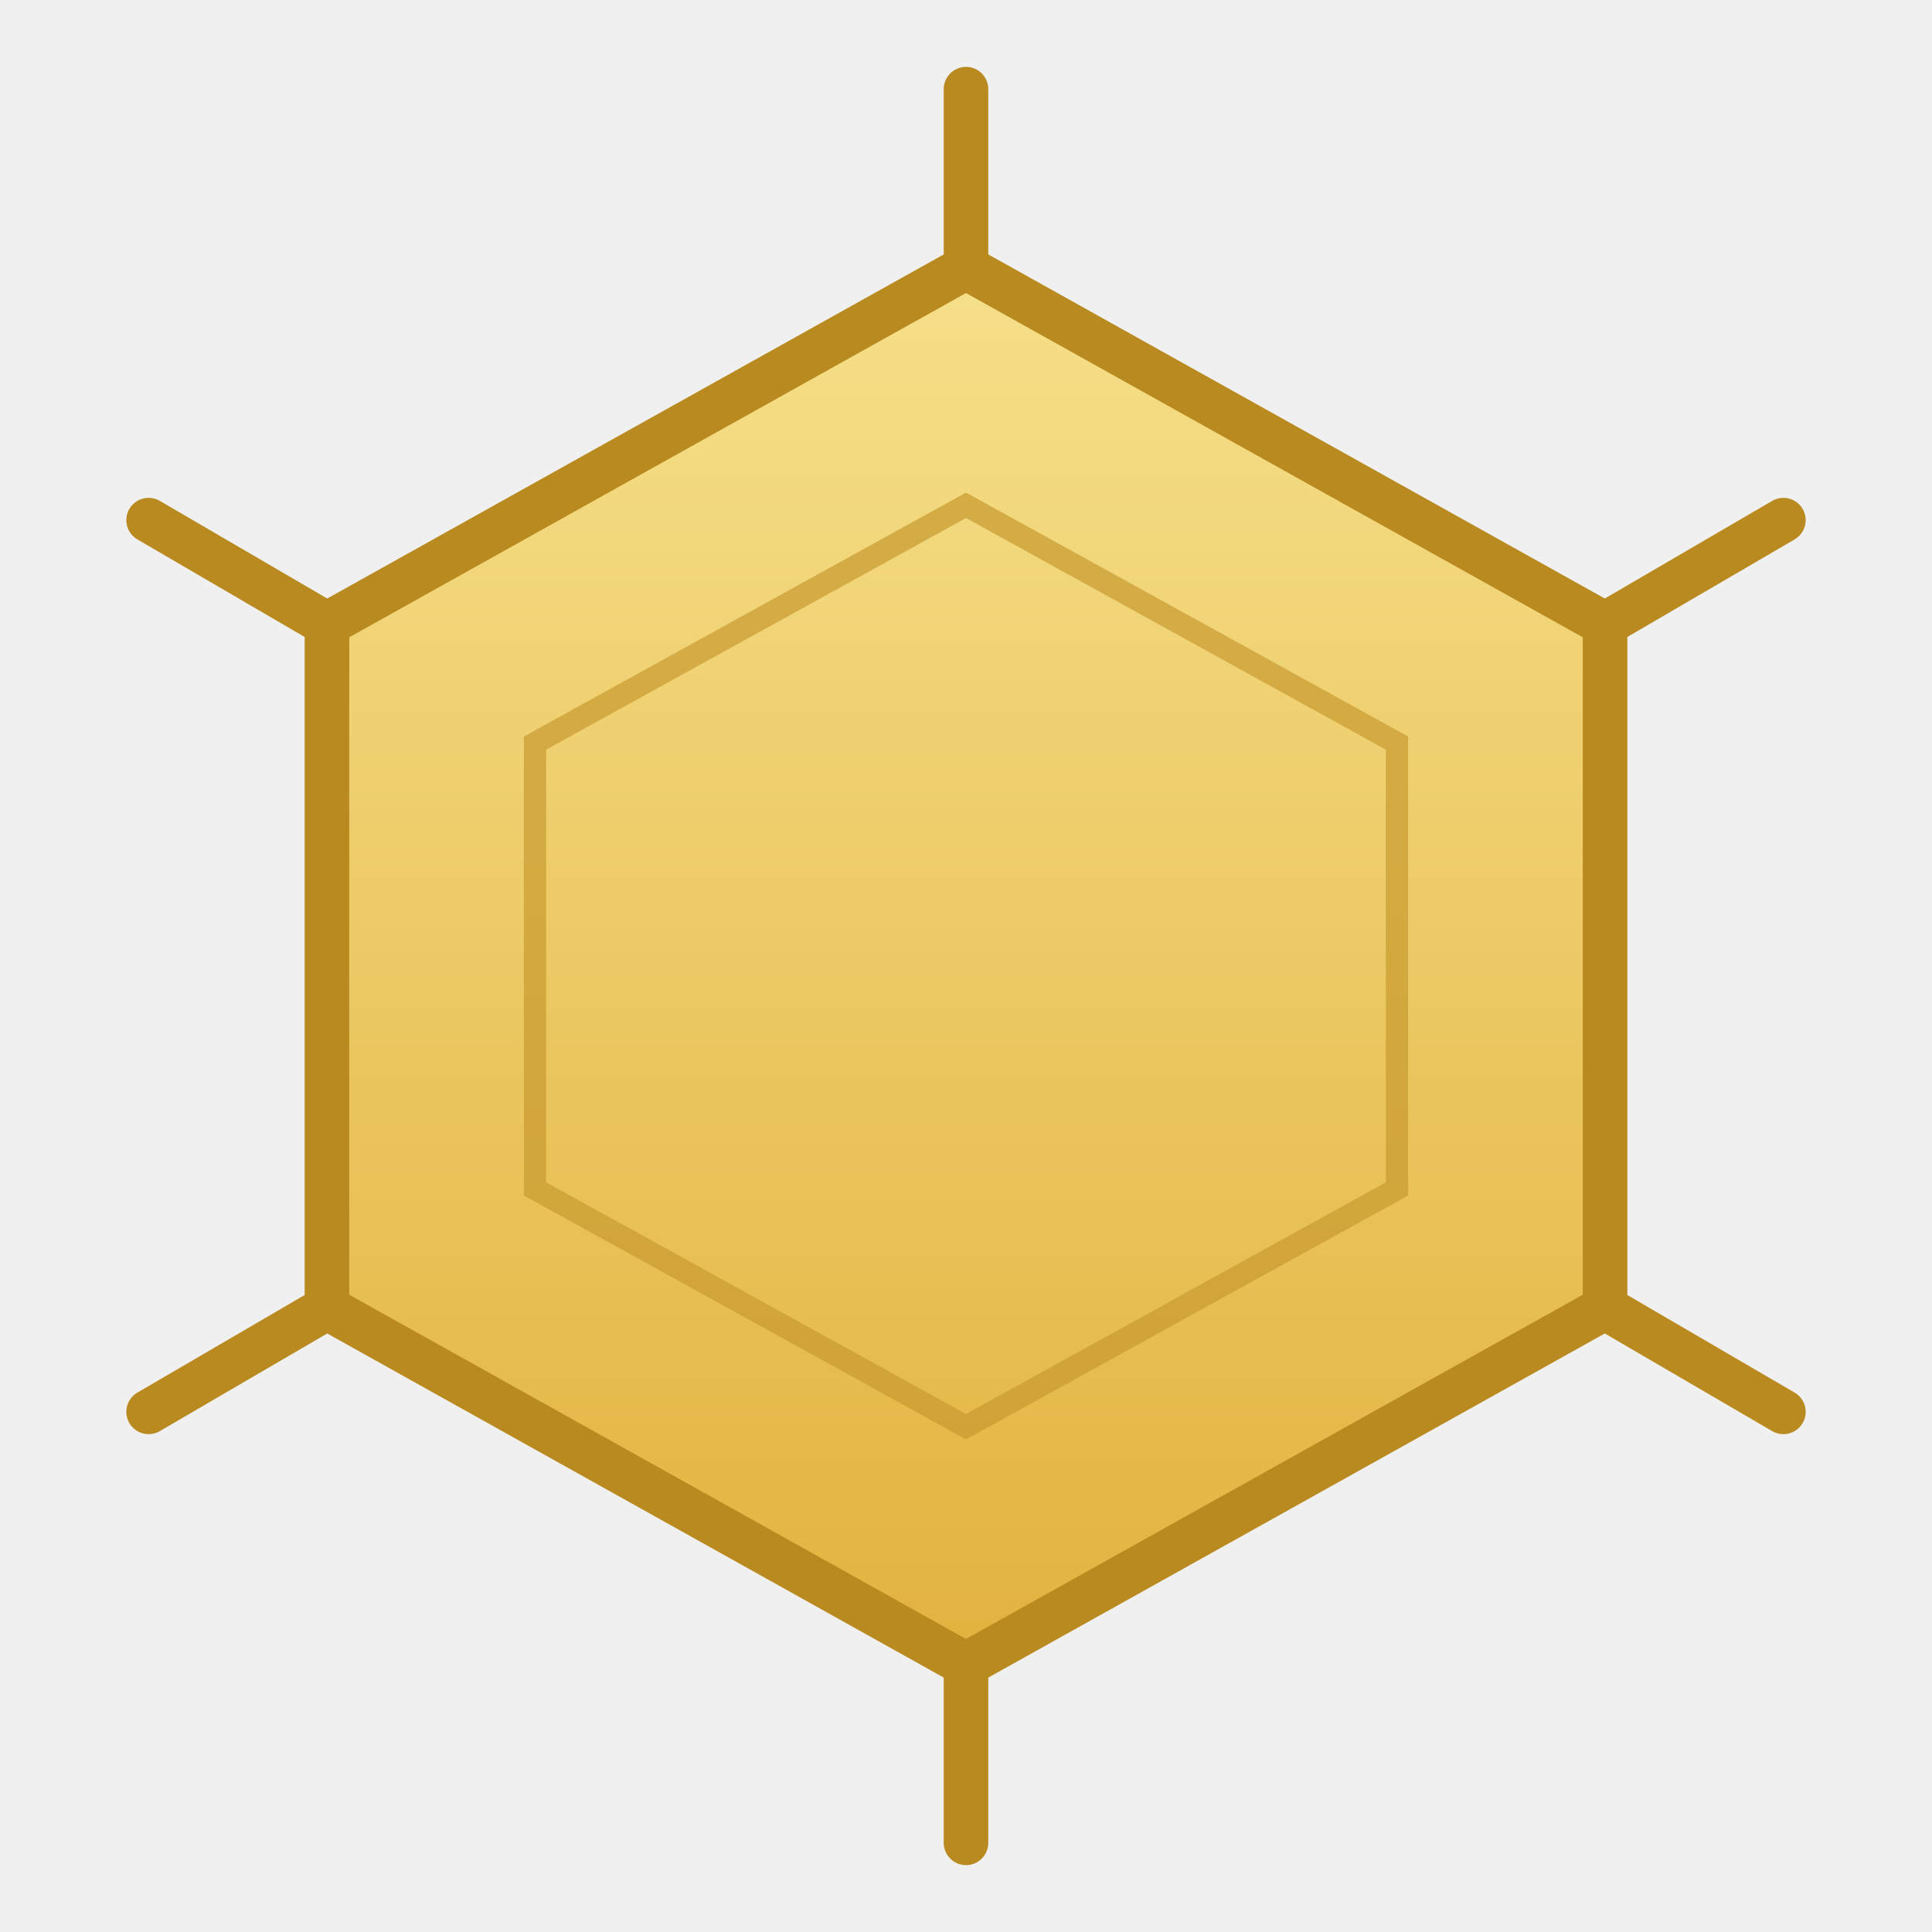
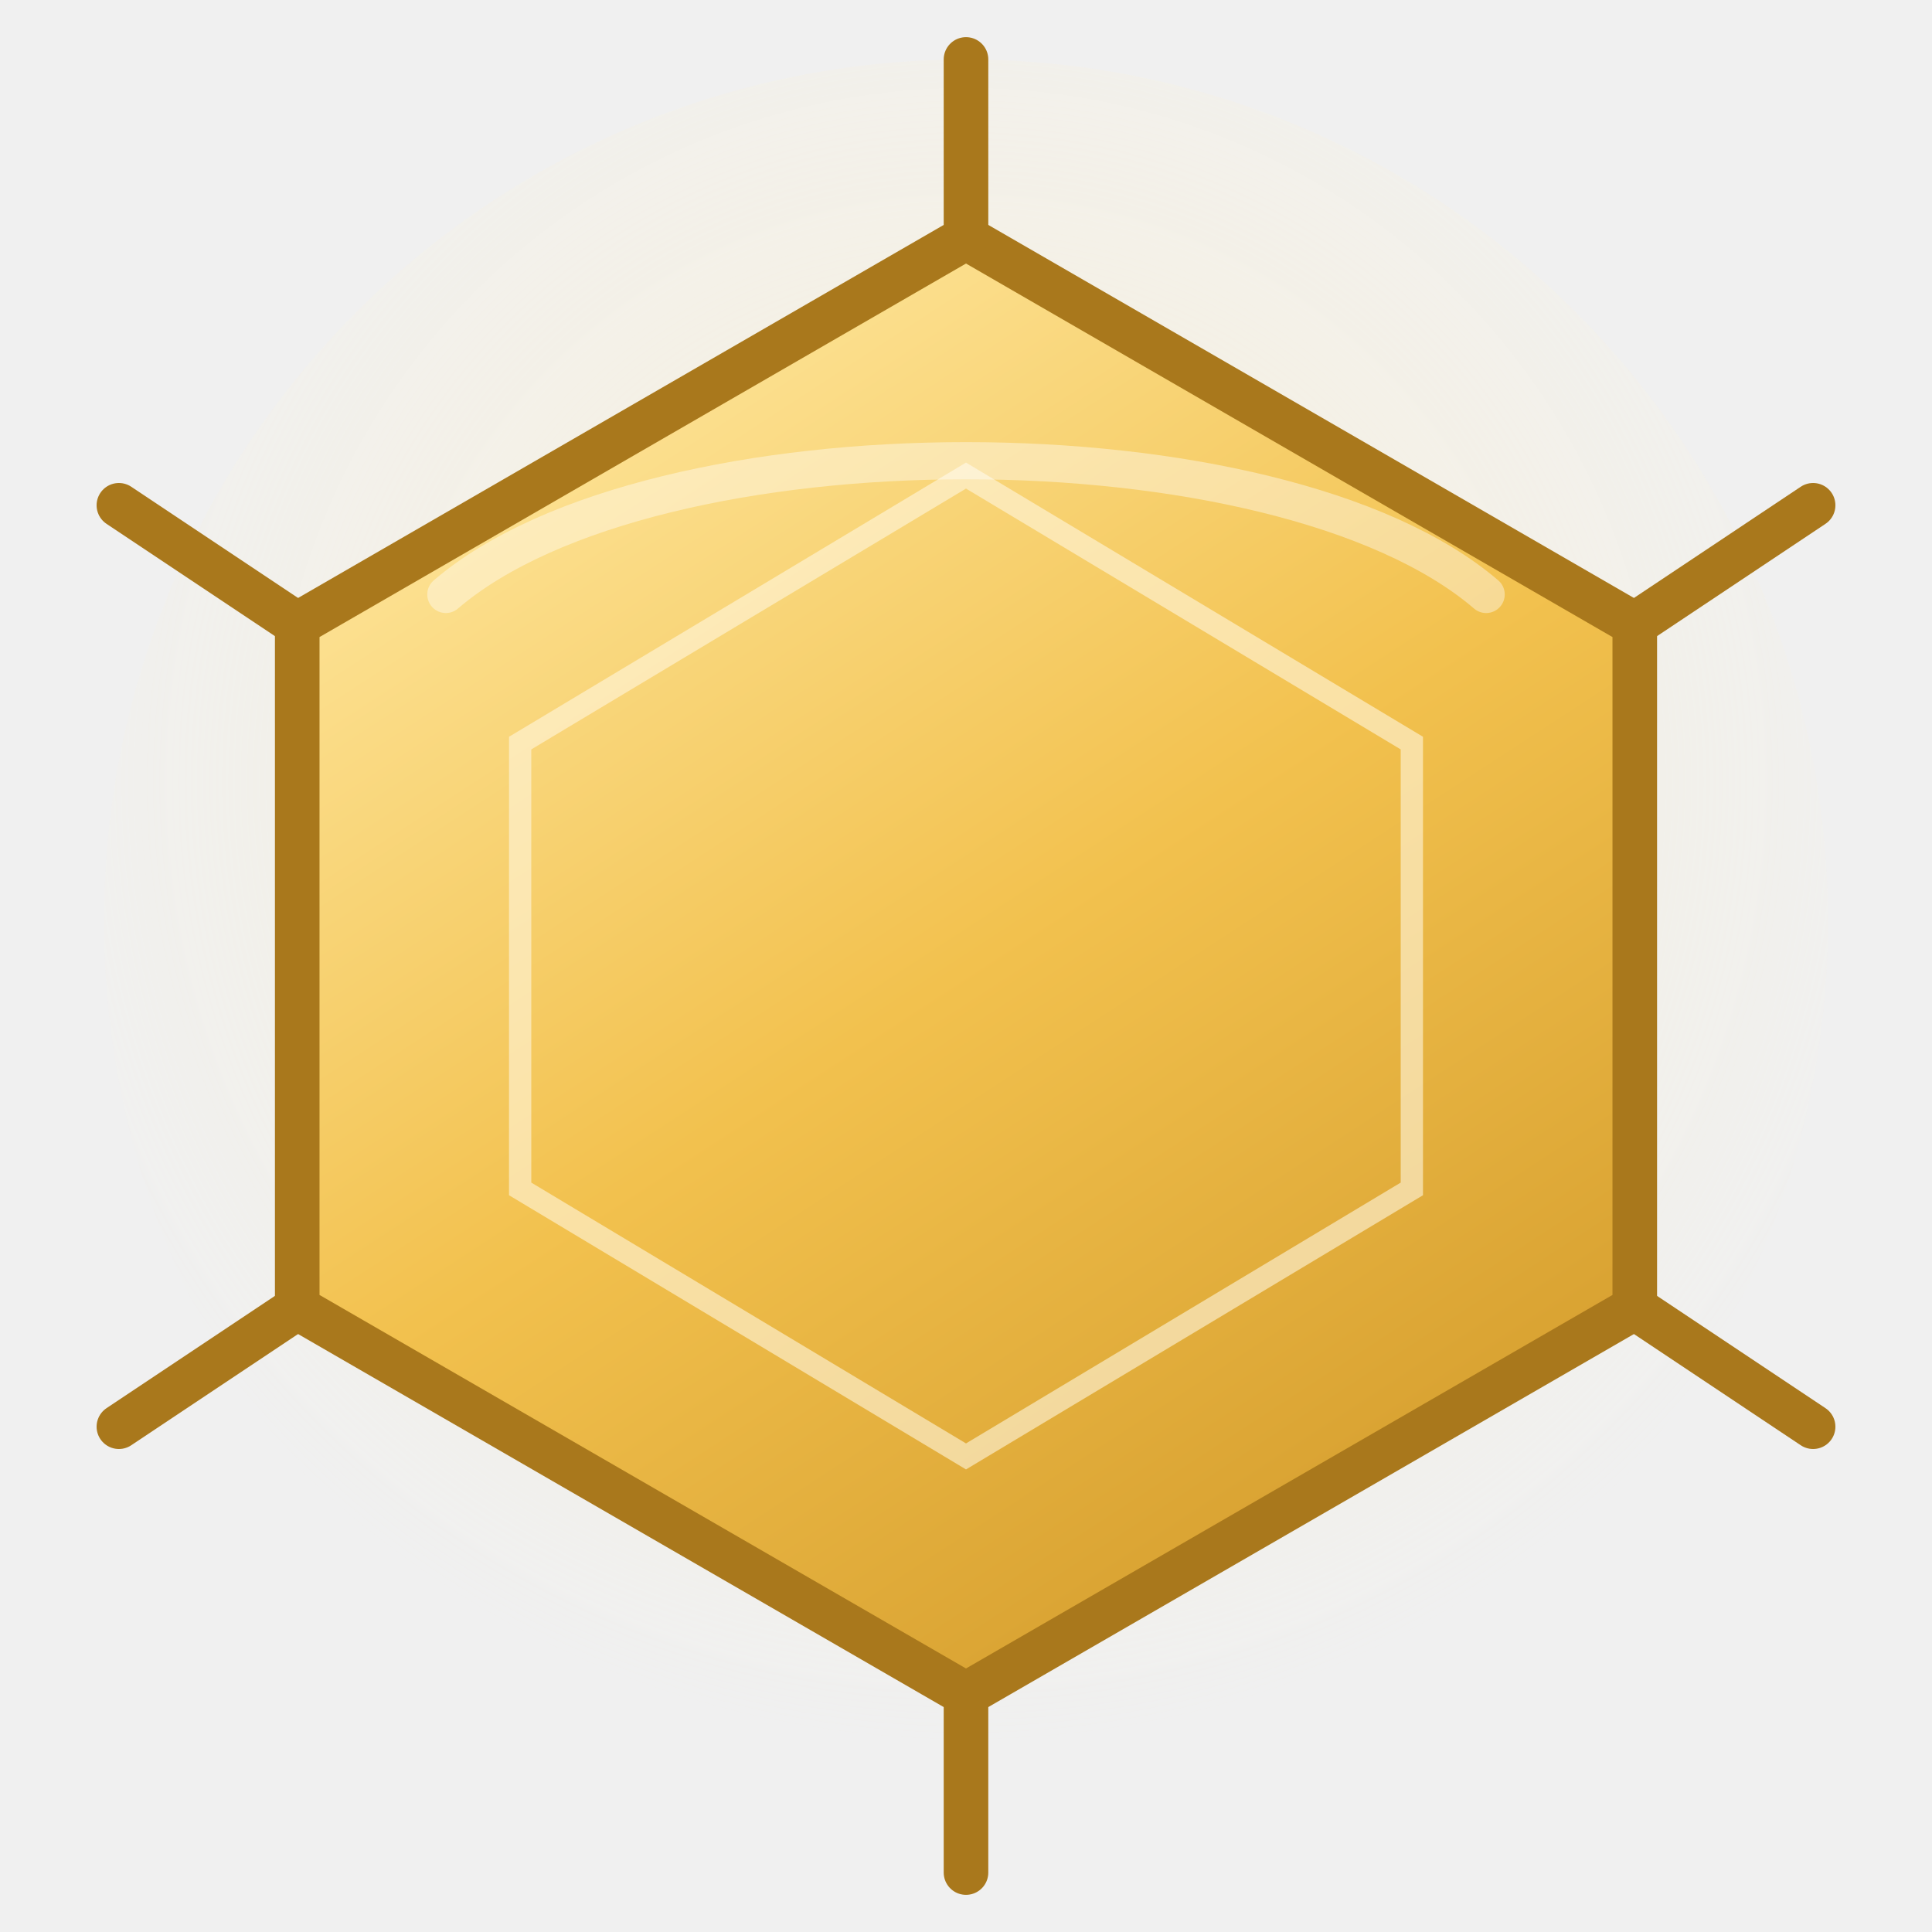
<svg xmlns="http://www.w3.org/2000/svg" width="130" height="130" viewBox="0 0 130 130">
  <defs>
-     <linearGradient id="hex" x1="0" y1="0" x2="0" y2="1">
-       <stop offset="0%" stop-color="#f6e08a" />
-       <stop offset="100%" stop-color="#e2b23e" />
+     <linearGradient id="hexFill" x1="0.2" y1="0" x2="0.8" y2="1">
+       <stop offset="0%" stop-color="#ffe9a3" />
+       <stop offset="50%" stop-color="#f2c14e" />
+       <stop offset="100%" stop-color="#d29a2a" />
    </linearGradient>
+     <radialGradient id="hexGlow" cx="50%" cy="42%" r="55%">
+       <stop offset="0%" stop-color="#fff3cf" stop-opacity="0.6" />
+       <stop offset="100%" stop-color="#fff3cf" stop-opacity="0" />
+     </radialGradient>
  </defs>
-   <polygon points="65,18 108,42 108,88 65,112 22,88 22,42" fill="url(#hex)" stroke="#b98a1f" stroke-width="3" />
-   <polygon points="65,34 94,50 94,80 65,96 36,80 36,50" fill="none" stroke="#c89a2f" stroke-width="1.5" opacity="0.7" />
-   <g stroke="#b98a1f" stroke-width="3" stroke-linecap="round">
-     <line x1="65" y1="18" x2="65" y2="6" />
-     <line x1="108" y1="42" x2="120" y2="35" />
-     <line x1="108" y1="88" x2="120" y2="95" />
-     <line x1="22" y1="42" x2="10" y2="35" />
-     <line x1="22" y1="88" x2="10" y2="95" />
-     <line x1="65" y1="112" x2="65" y2="124" />
+   <circle cx="65" cy="62" r="58" fill="url(#hexGlow)" />
+   <polygon points="65,16 110,42 110,88 65,114 20,88 20,42" fill="url(#hexFill)" stroke="#a9781c" stroke-width="3" />
+   <polygon points="65,32 95,50 95,80 65,98 35,80 35,50" fill="none" stroke="#fff6df" stroke-width="1.5" opacity="0.6" />
+   <path d="M30 40 C44 28 86 28 100 40" fill="none" stroke="#fff" stroke-width="2.5" opacity="0.4" stroke-linecap="round" />
+   <g stroke="#a9781c" stroke-width="3" stroke-linecap="round">
+     <line x1="65" y1="16" x2="65" y2="4" />
+     <line x1="110" y1="42" x2="122" y2="34" />
+     <line x1="110" y1="88" x2="122" y2="96" />
+     <line x1="20" y1="42" x2="8" y2="34" />
+     <line x1="20" y1="88" x2="8" y2="96" />
+     <line x1="65" y1="114" x2="65" y2="126" />
  </g>
</svg>
